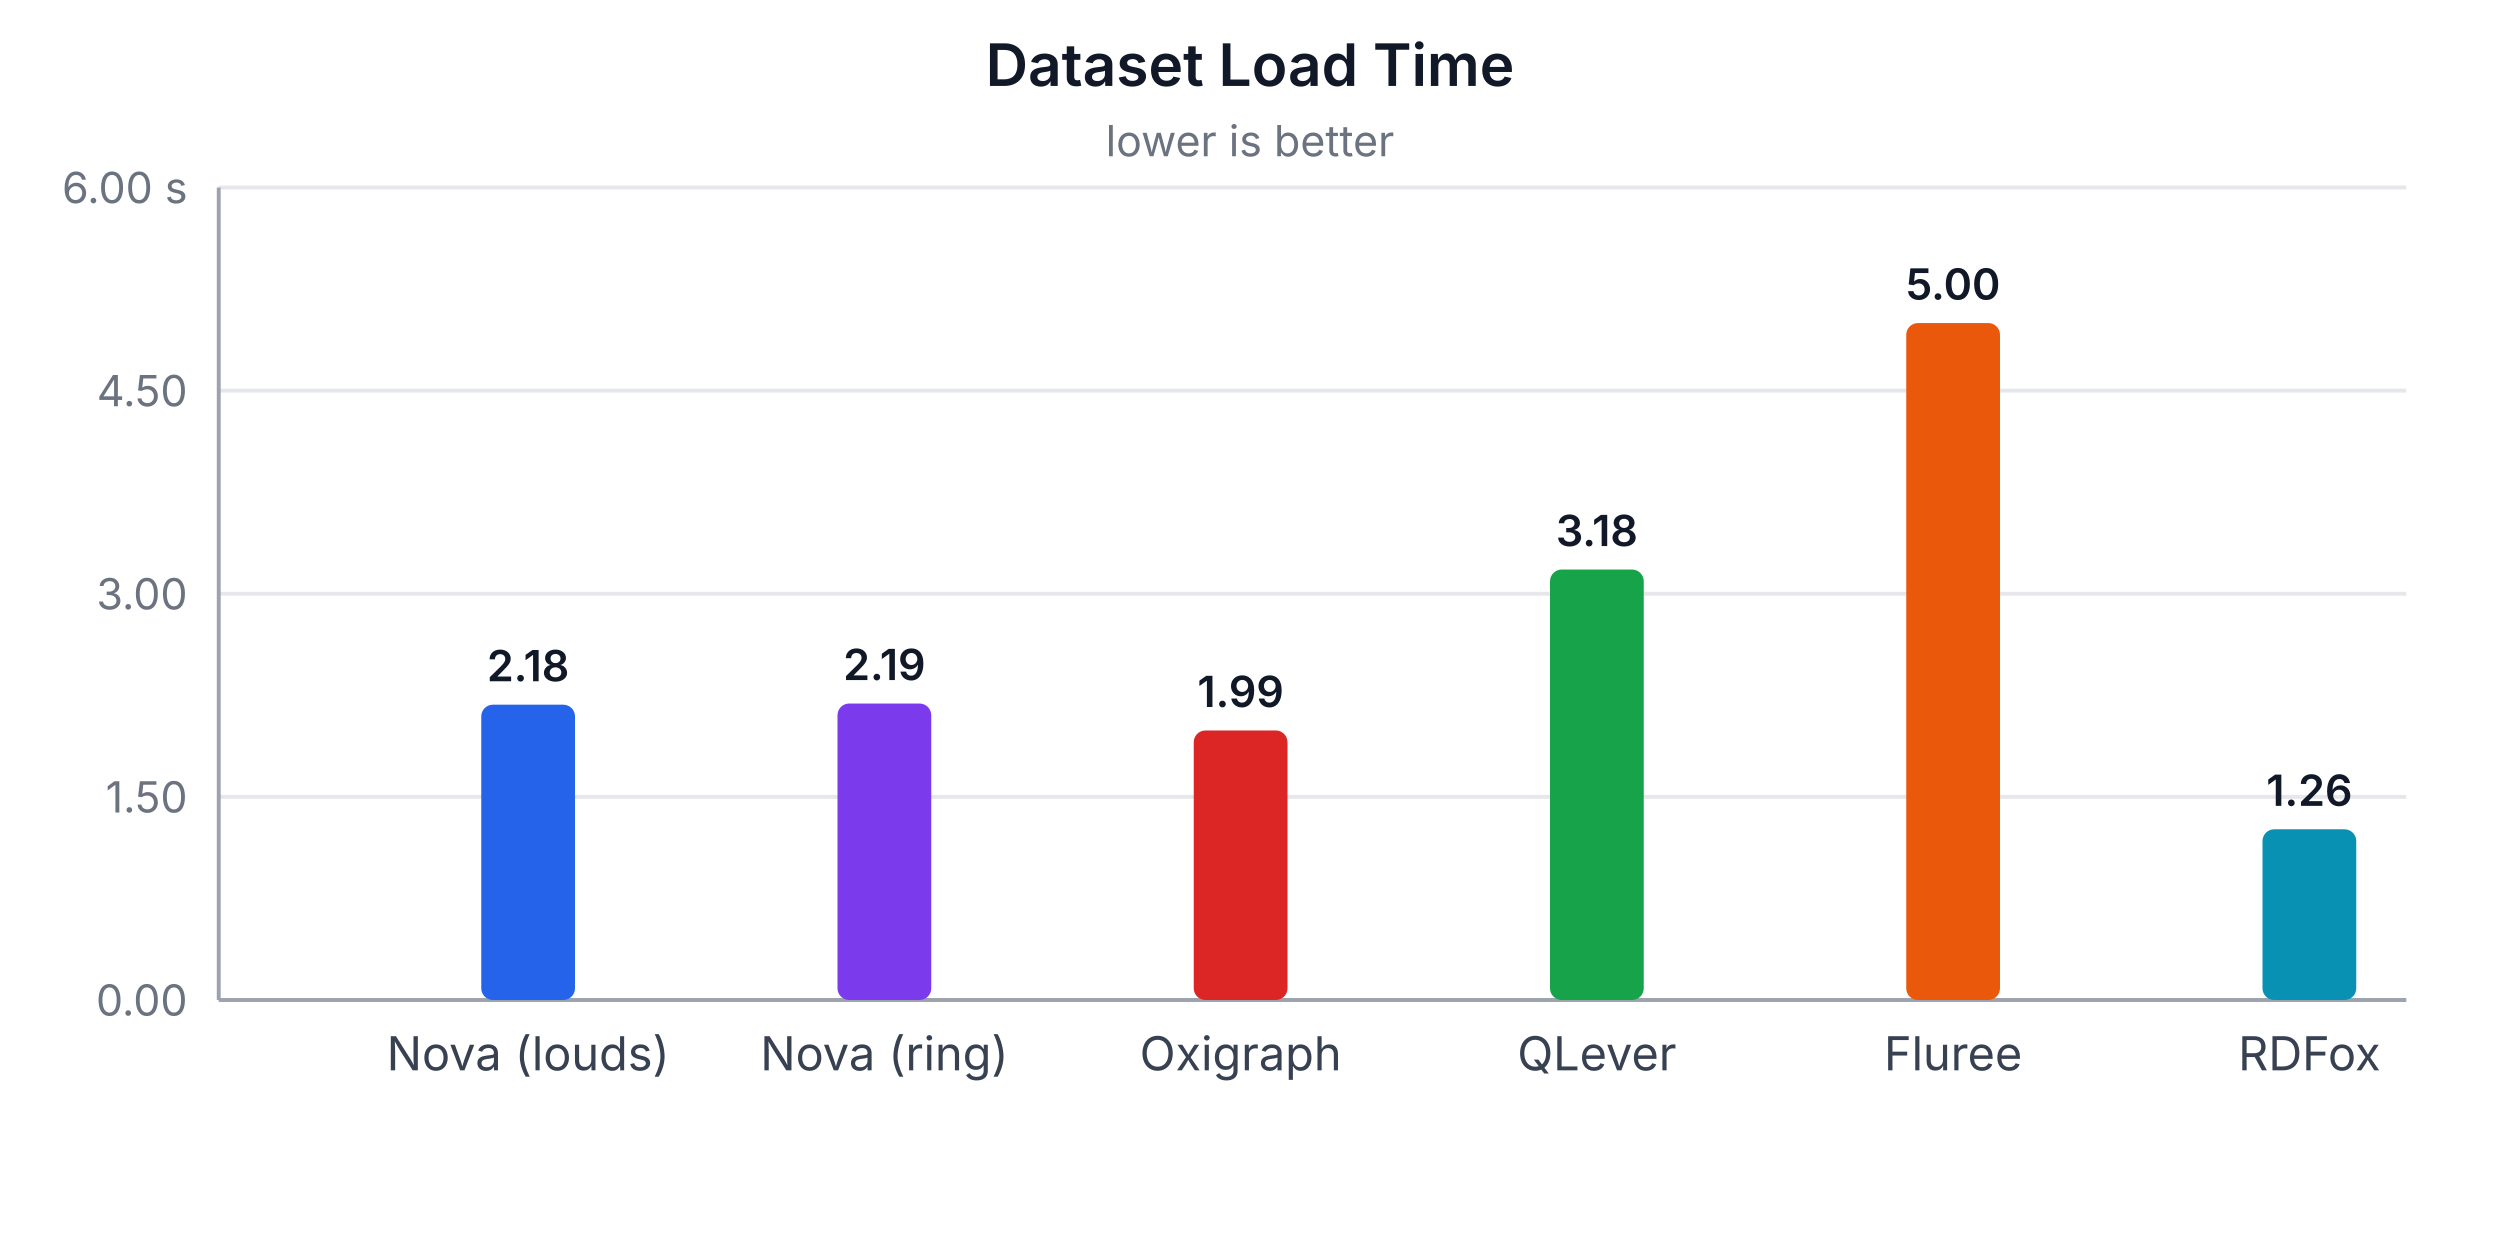
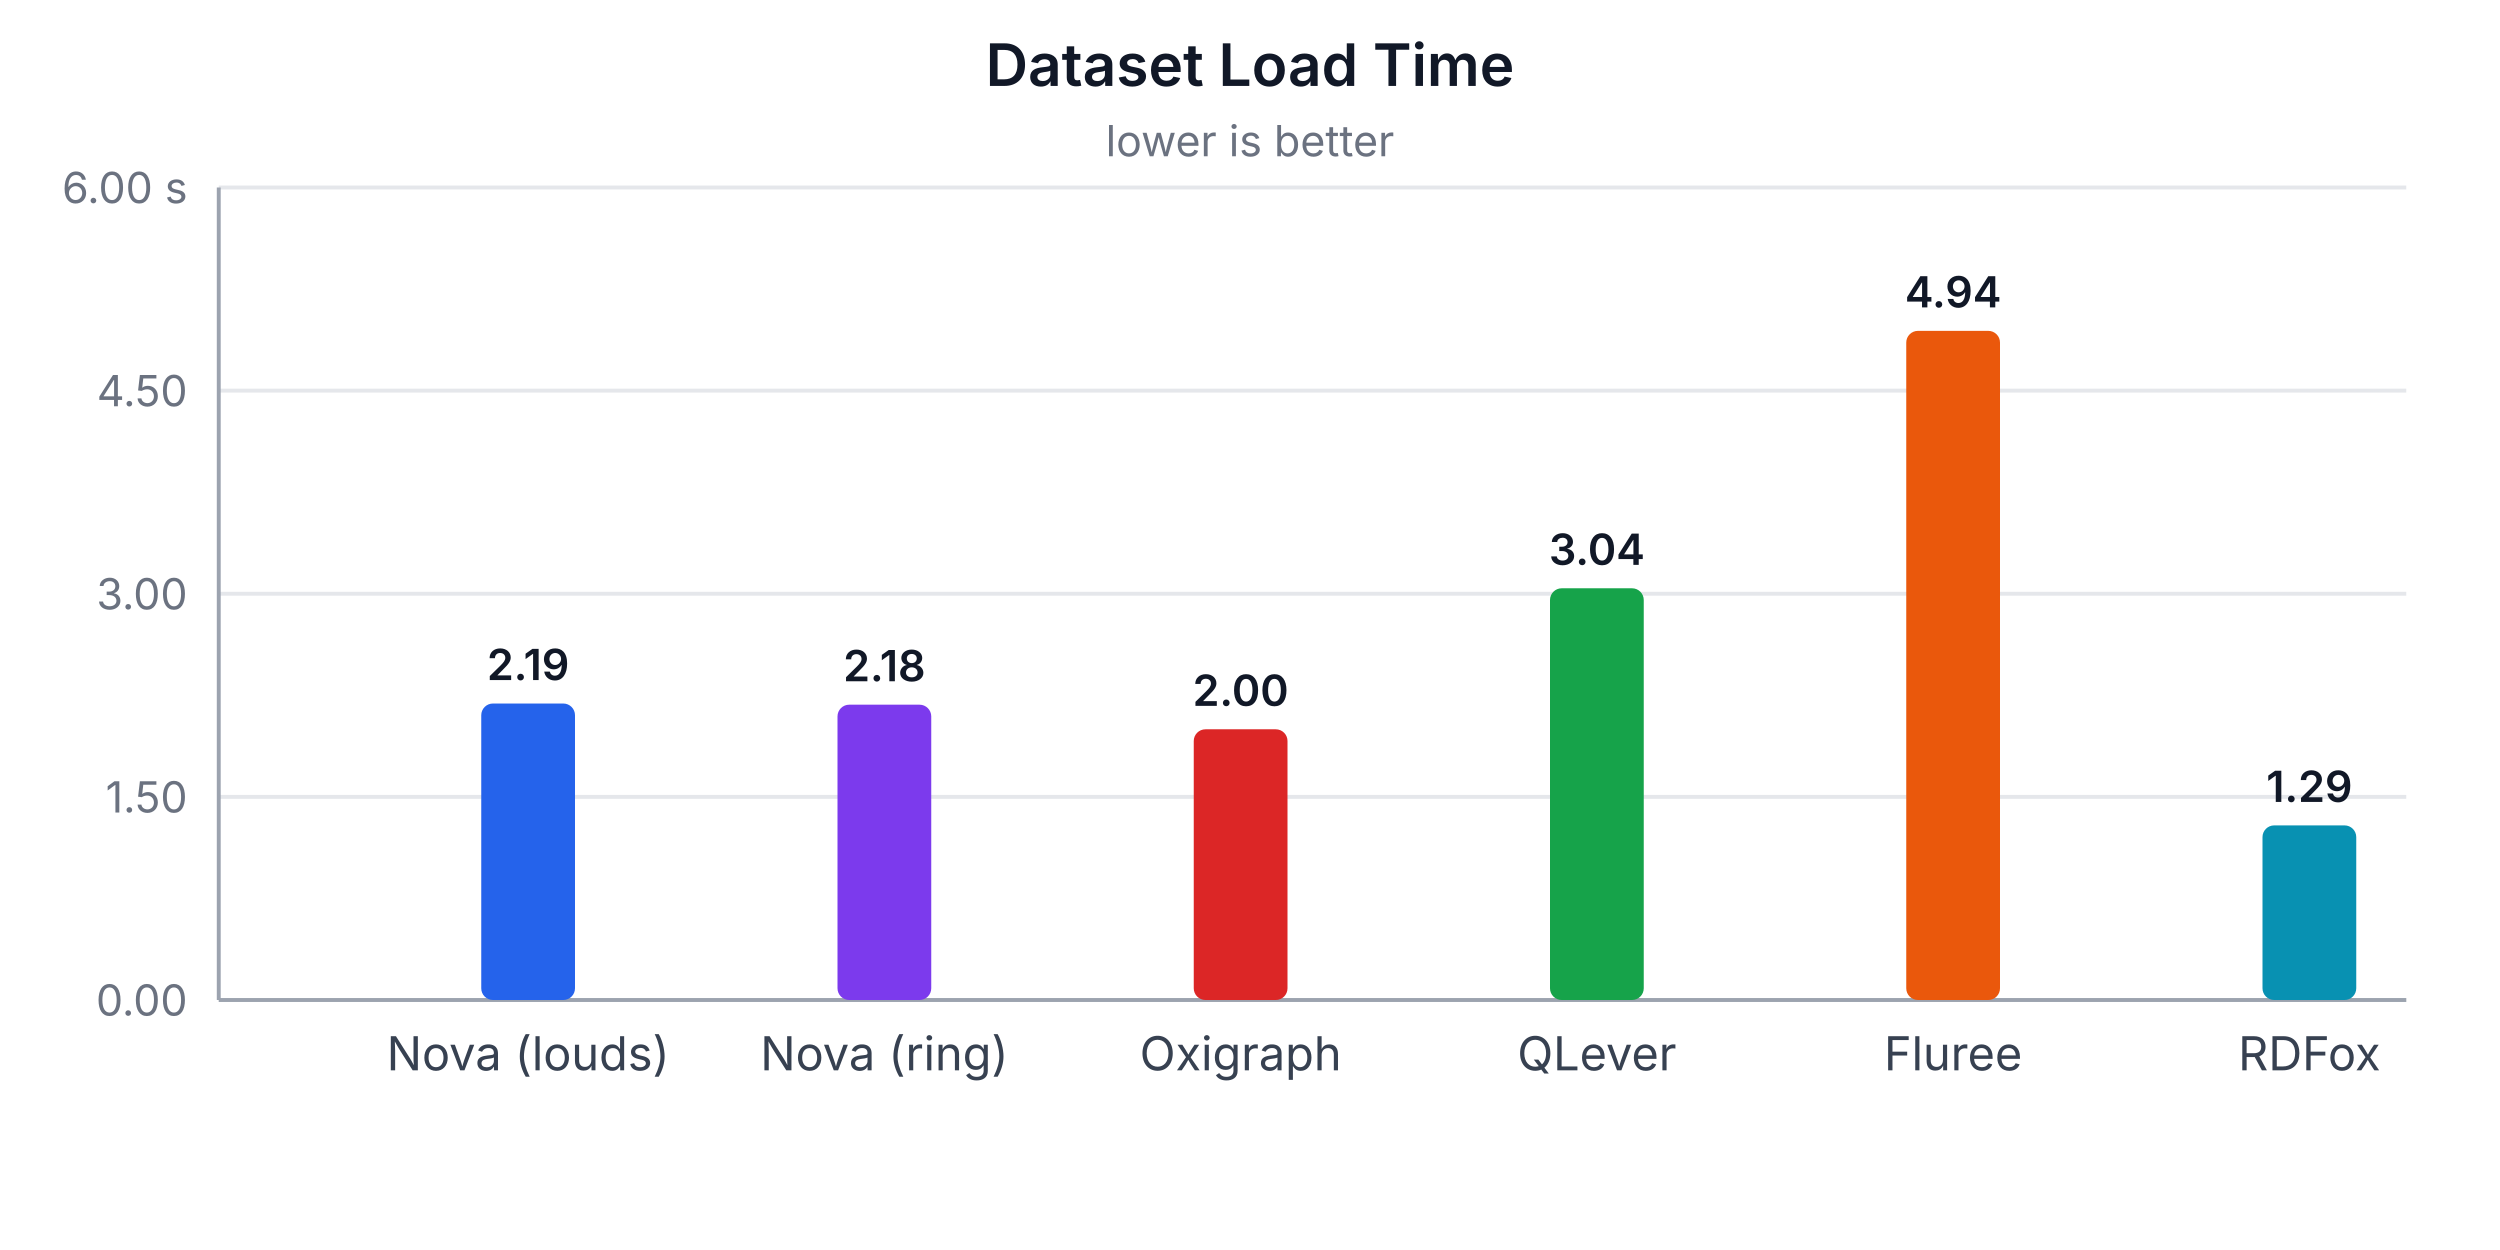
<svg xmlns="http://www.w3.org/2000/svg" width="640" height="320" viewBox="0 0 640 320" role="img" aria-label="Dataset Load Time">
  <style>
  .title { fill: #111827; }
  .muted { fill: #6b7280; }
  .label { fill: #374151; }
  .grid  { stroke: #e5e7eb; stroke-width: 1; }
  .axis  { stroke: #9ca3af; stroke-width: 1; }
  @media (prefers-color-scheme: dark) {
    .title { fill: #f3f4f6; }
    .muted { fill: #9ca3af; }
    .label { fill: #d1d5db; }
    .grid  { stroke: #374151; }
    .axis  { stroke: #6b7280; }
  }
</style>
  <text class="title" x="320.0" y="22" text-anchor="middle" font-family="system-ui, -apple-system, sans-serif" font-size="15" font-weight="600">Dataset Load Time</text>
  <text class="muted" x="320.0" y="40" text-anchor="middle" font-family="system-ui, -apple-system, sans-serif" font-size="11">lower is better</text>
  <line class="grid" x1="56" y1="256.0" x2="616" y2="256.0" />
  <text class="muted" x="48" y="260.0" text-anchor="end" font-family="system-ui, -apple-system, sans-serif" font-size="11">0.00</text>
  <line class="grid" x1="56" y1="204.0" x2="616" y2="204.0" />
  <text class="muted" x="48" y="208.0" text-anchor="end" font-family="system-ui, -apple-system, sans-serif" font-size="11">1.50</text>
  <line class="grid" x1="56" y1="152.0" x2="616" y2="152.0" />
  <text class="muted" x="48" y="156.0" text-anchor="end" font-family="system-ui, -apple-system, sans-serif" font-size="11">3.00</text>
  <line class="grid" x1="56" y1="100.0" x2="616" y2="100.0" />
  <text class="muted" x="48" y="104.0" text-anchor="end" font-family="system-ui, -apple-system, sans-serif" font-size="11">4.50</text>
  <line class="grid" x1="56" y1="48.0" x2="616" y2="48.0" />
  <text class="muted" x="48" y="52.0" text-anchor="end" font-family="system-ui, -apple-system, sans-serif" font-size="11">6.00 s</text>
  <line class="axis" x1="56" y1="48" x2="56" y2="256" />
  <line class="axis" x1="56" y1="256" x2="616" y2="256" />
-   <rect x="123.2" y="180.4" width="24.0" height="75.6" fill="#2563eb" rx="3" />
-   <text class="title" x="135.2" y="174.4" text-anchor="middle" font-family="system-ui, -apple-system, sans-serif" font-size="11" font-weight="600">2.18</text>
+   <rect x="123.2" y="180.1" width="24.0" height="75.9" fill="#2563eb" rx="3" />
+   <text class="title" x="135.2" y="174.1" text-anchor="middle" font-family="system-ui, -apple-system, sans-serif" font-size="11" font-weight="600">2.19</text>
  <text class="label" x="135.2" y="274" text-anchor="middle" font-family="system-ui, -apple-system, sans-serif" font-size="12">Nova (louds)</text>
-   <rect x="214.4" y="180.1" width="24.0" height="75.9" fill="#7c3aed" rx="3" />
-   <text class="title" x="226.4" y="174.1" text-anchor="middle" font-family="system-ui, -apple-system, sans-serif" font-size="11" font-weight="600">2.19</text>
+   <rect x="214.4" y="180.4" width="24.0" height="75.6" fill="#7c3aed" rx="3" />
+   <text class="title" x="226.4" y="174.4" text-anchor="middle" font-family="system-ui, -apple-system, sans-serif" font-size="11" font-weight="600">2.18</text>
  <text class="label" x="226.4" y="274" text-anchor="middle" font-family="system-ui, -apple-system, sans-serif" font-size="12">Nova (ring)</text>
-   <rect x="305.6" y="187.0" width="24.0" height="69.0" fill="#dc2626" rx="3" />
-   <text class="title" x="317.6" y="181.0" text-anchor="middle" font-family="system-ui, -apple-system, sans-serif" font-size="11" font-weight="600">1.99</text>
+   <rect x="305.6" y="186.7" width="24.0" height="69.3" fill="#dc2626" rx="3" />
+   <text class="title" x="317.6" y="180.7" text-anchor="middle" font-family="system-ui, -apple-system, sans-serif" font-size="11" font-weight="600">2.00</text>
  <text class="label" x="317.6" y="274" text-anchor="middle" font-family="system-ui, -apple-system, sans-serif" font-size="12">Oxigraph</text>
-   <rect x="396.8" y="145.8" width="24.0" height="110.2" fill="#16a34a" rx="3" />
-   <text class="title" x="408.8" y="139.8" text-anchor="middle" font-family="system-ui, -apple-system, sans-serif" font-size="11" font-weight="600">3.18</text>
+   <rect x="396.8" y="150.6" width="24.0" height="105.4" fill="#16a34a" rx="3" />
+   <text class="title" x="408.8" y="144.6" text-anchor="middle" font-family="system-ui, -apple-system, sans-serif" font-size="11" font-weight="600">3.04</text>
  <text class="label" x="408.8" y="274" text-anchor="middle" font-family="system-ui, -apple-system, sans-serif" font-size="12">QLever</text>
-   <rect x="488.0" y="82.7" width="24.0" height="173.3" fill="#ea580c" rx="3" />
-   <text class="title" x="500.0" y="76.7" text-anchor="middle" font-family="system-ui, -apple-system, sans-serif" font-size="11" font-weight="600">5.00</text>
+   <rect x="488.0" y="84.7" width="24.0" height="171.3" fill="#ea580c" rx="3" />
+   <text class="title" x="500.0" y="78.7" text-anchor="middle" font-family="system-ui, -apple-system, sans-serif" font-size="11" font-weight="600">4.94</text>
  <text class="label" x="500.0" y="274" text-anchor="middle" font-family="system-ui, -apple-system, sans-serif" font-size="12">Fluree</text>
-   <rect x="579.2" y="212.3" width="24.0" height="43.7" fill="#0891b2" rx="3" />
-   <text class="title" x="591.2" y="206.3" text-anchor="middle" font-family="system-ui, -apple-system, sans-serif" font-size="11" font-weight="600">1.26</text>
+   <rect x="579.2" y="211.3" width="24.0" height="44.7" fill="#0891b2" rx="3" />
+   <text class="title" x="591.2" y="205.3" text-anchor="middle" font-family="system-ui, -apple-system, sans-serif" font-size="11" font-weight="600">1.29</text>
  <text class="label" x="591.2" y="274" text-anchor="middle" font-family="system-ui, -apple-system, sans-serif" font-size="12">RDFox</text>
</svg>
